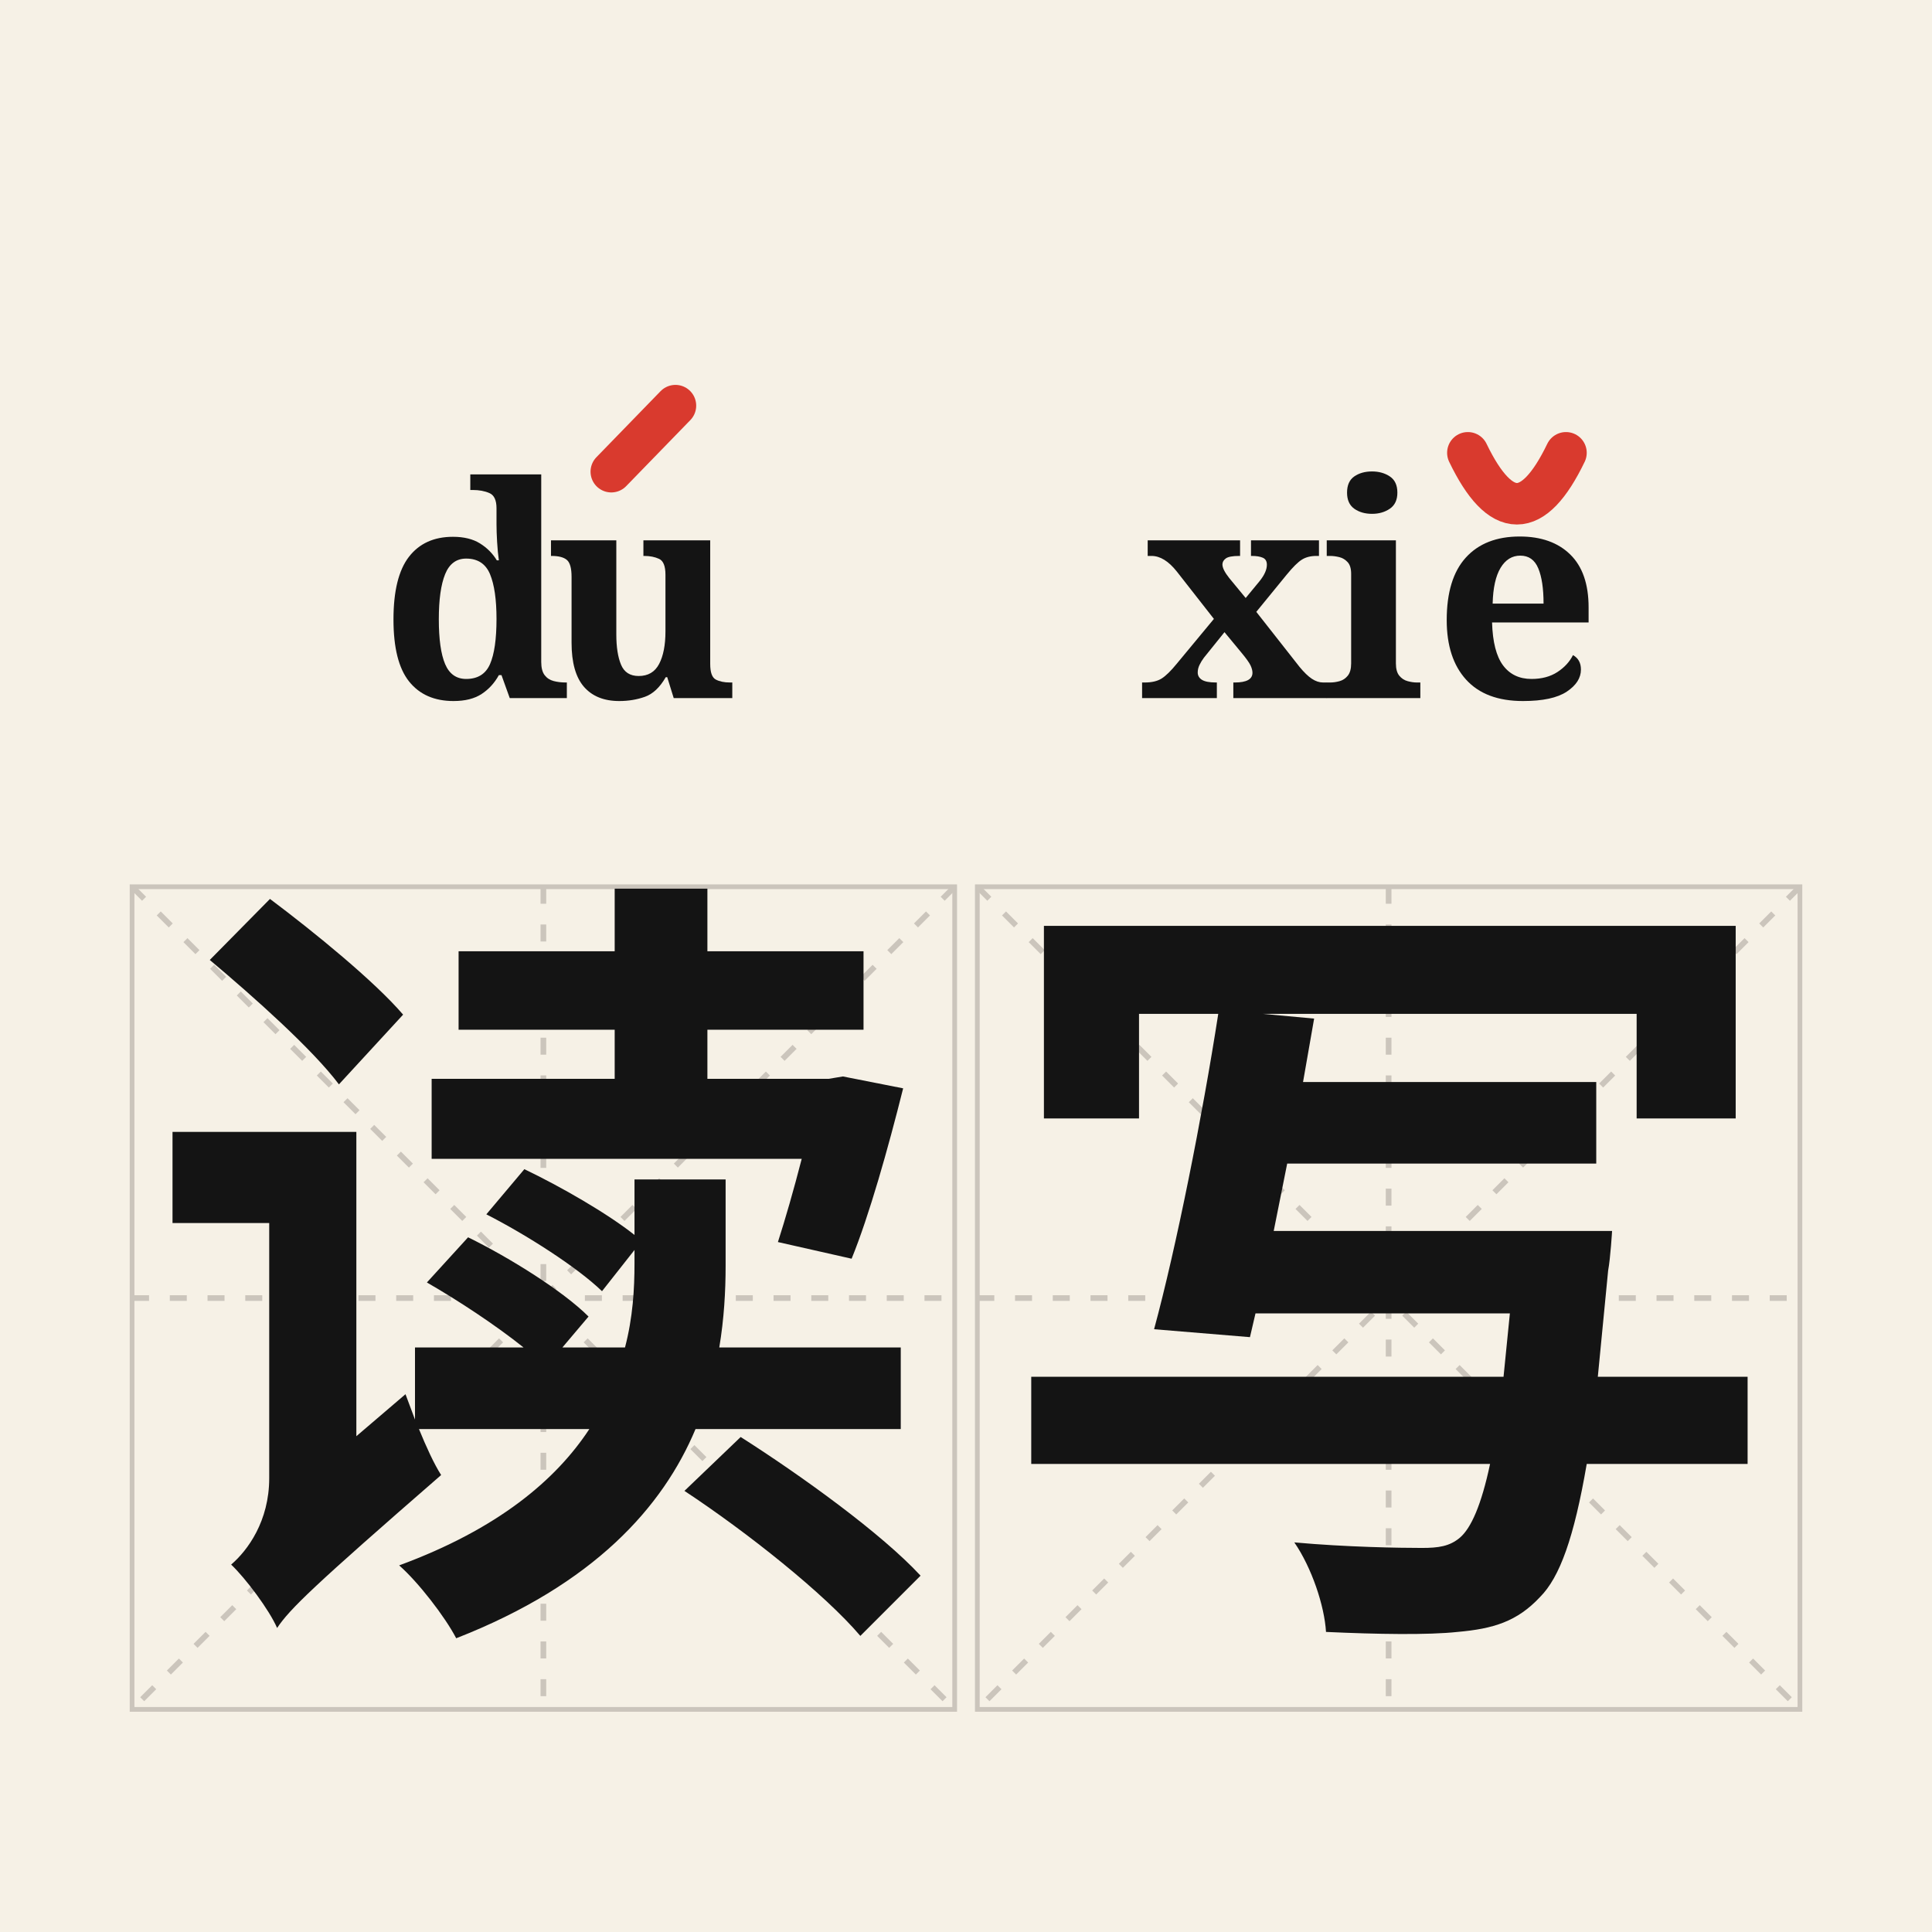
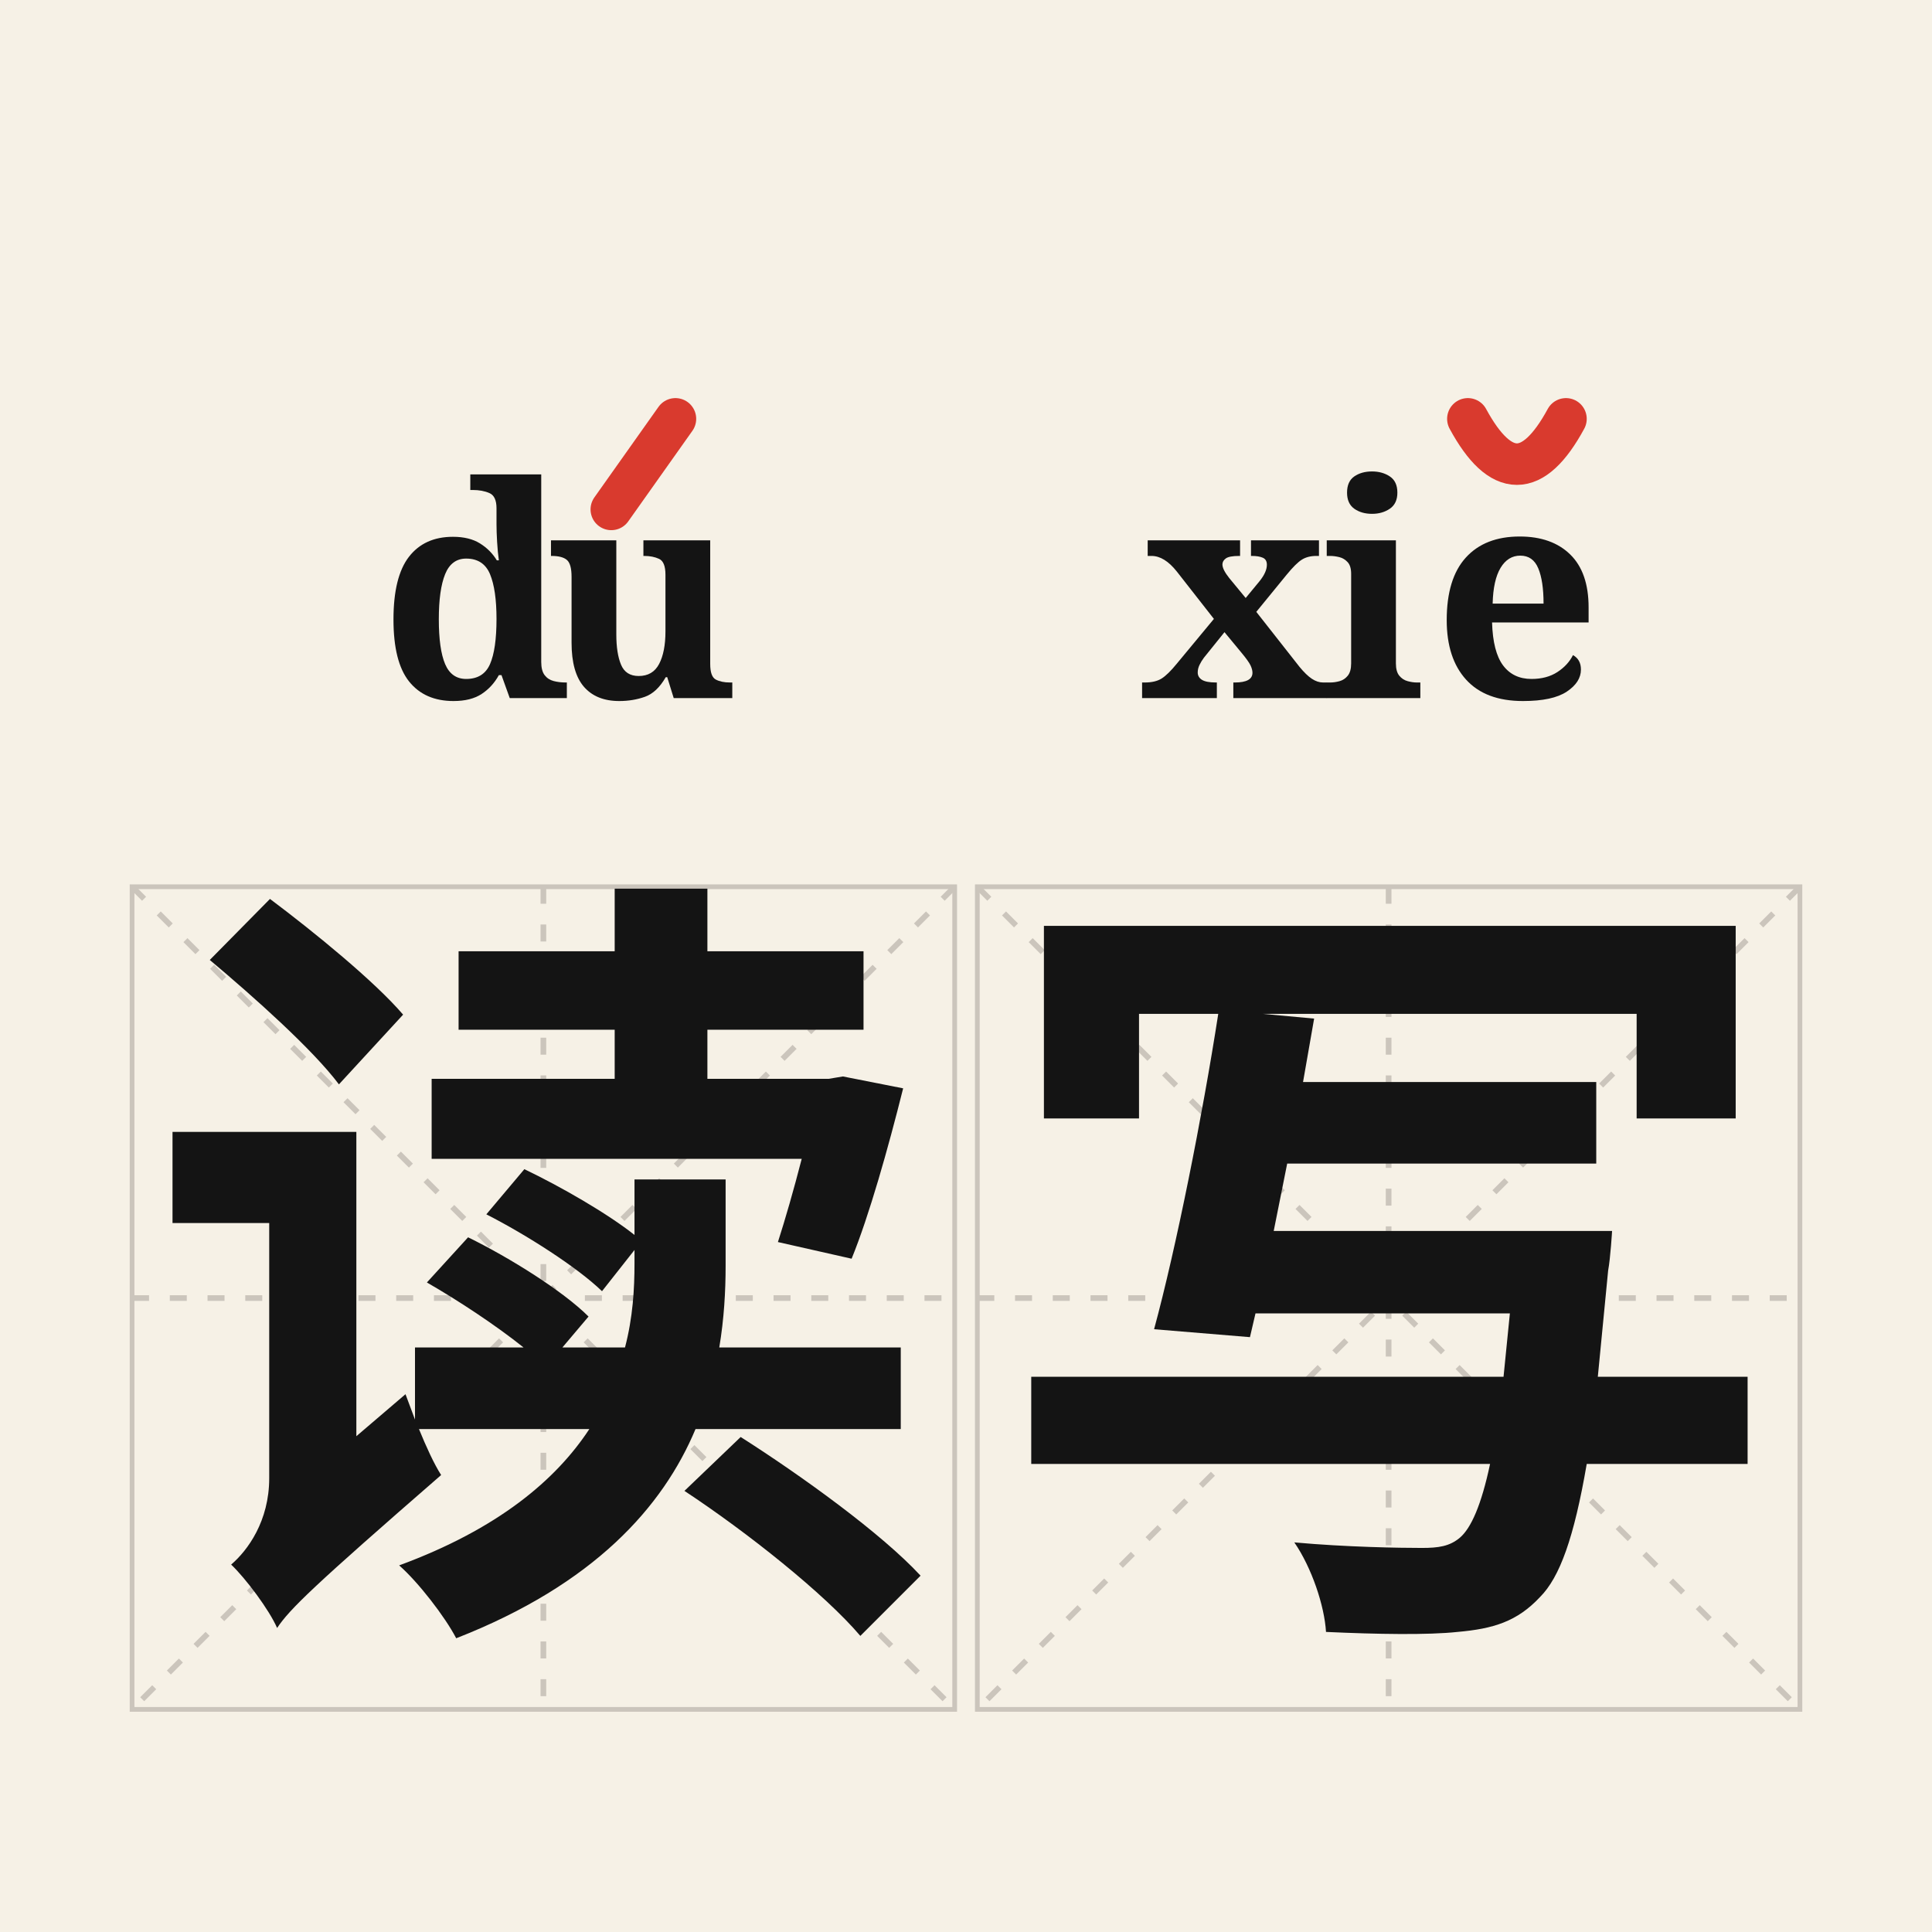
<svg xmlns="http://www.w3.org/2000/svg" viewBox="0 0 1024 1024" width="1024" height="1024">
  <defs>
    <style>
      .pinyin { font-family: serif; font-size: 156px; font-weight: 600; fill: #141414; }
      .hanzi { font-family: serif; font-size: 420px; font-weight: 800; fill: #141414; }
    </style>
  </defs>
  <rect x="0" y="0" width="1024" height="1024" fill="#F6F1E6" />
  <text class="pinyin" x="252" y="370" text-anchor="middle">d</text>
  <text class="pinyin" x="340" y="370" text-anchor="middle">u</text>
-   <line x1="324" y1="250" x2="358" y2="215" stroke="#D93A2E" stroke-width="22" stroke-linecap="round" />
+   <line x1="324" y1="270" x2="358" y2="222" stroke="#D93A2E" stroke-width="22" stroke-linecap="round" />
  <g stroke="#A8A099" stroke-width="3" stroke-dasharray="9 11" opacity="0.55">
    <rect x="70" y="470" width="436" height="436" fill="none" stroke="#A8A099" stroke-width="2.5" stroke-dasharray="0" />
    <line x1="288" y1="470" x2="288" y2="906" />
    <line x1="70" y1="688" x2="506" y2="688" />
    <line x1="70" y1="470" x2="506" y2="906" />
    <line x1="506" y1="470" x2="70" y2="906" />
  </g>
  <text class="hanzi" x="288" y="828" text-anchor="middle">读</text>
  <text class="pinyin" x="654" y="370" text-anchor="middle">x</text>
  <text class="pinyin" x="728" y="370" text-anchor="middle">i</text>
  <text class="pinyin" x="804" y="370" text-anchor="middle">e</text>
-   <path d="M 778 240 Q 804 294 830 240" fill="none" stroke="#D93A2E" stroke-width="22" stroke-linecap="round" />
+   <path d="M 778 222 Q 804 270 830 222" fill="none" stroke="#D93A2E" stroke-width="22" stroke-linecap="round" />
  <g stroke="#A8A099" stroke-width="3" stroke-dasharray="9 11" opacity="0.55">
    <rect x="518" y="470" width="436" height="436" fill="none" stroke="#A8A099" stroke-width="2.5" stroke-dasharray="0" />
    <line x1="736" y1="470" x2="736" y2="906" />
    <line x1="518" y1="688" x2="954" y2="688" />
    <line x1="518" y1="470" x2="954" y2="906" />
    <line x1="954" y1="470" x2="518" y2="906" />
  </g>
  <text class="hanzi" x="736" y="828" text-anchor="middle">写</text>
</svg>
